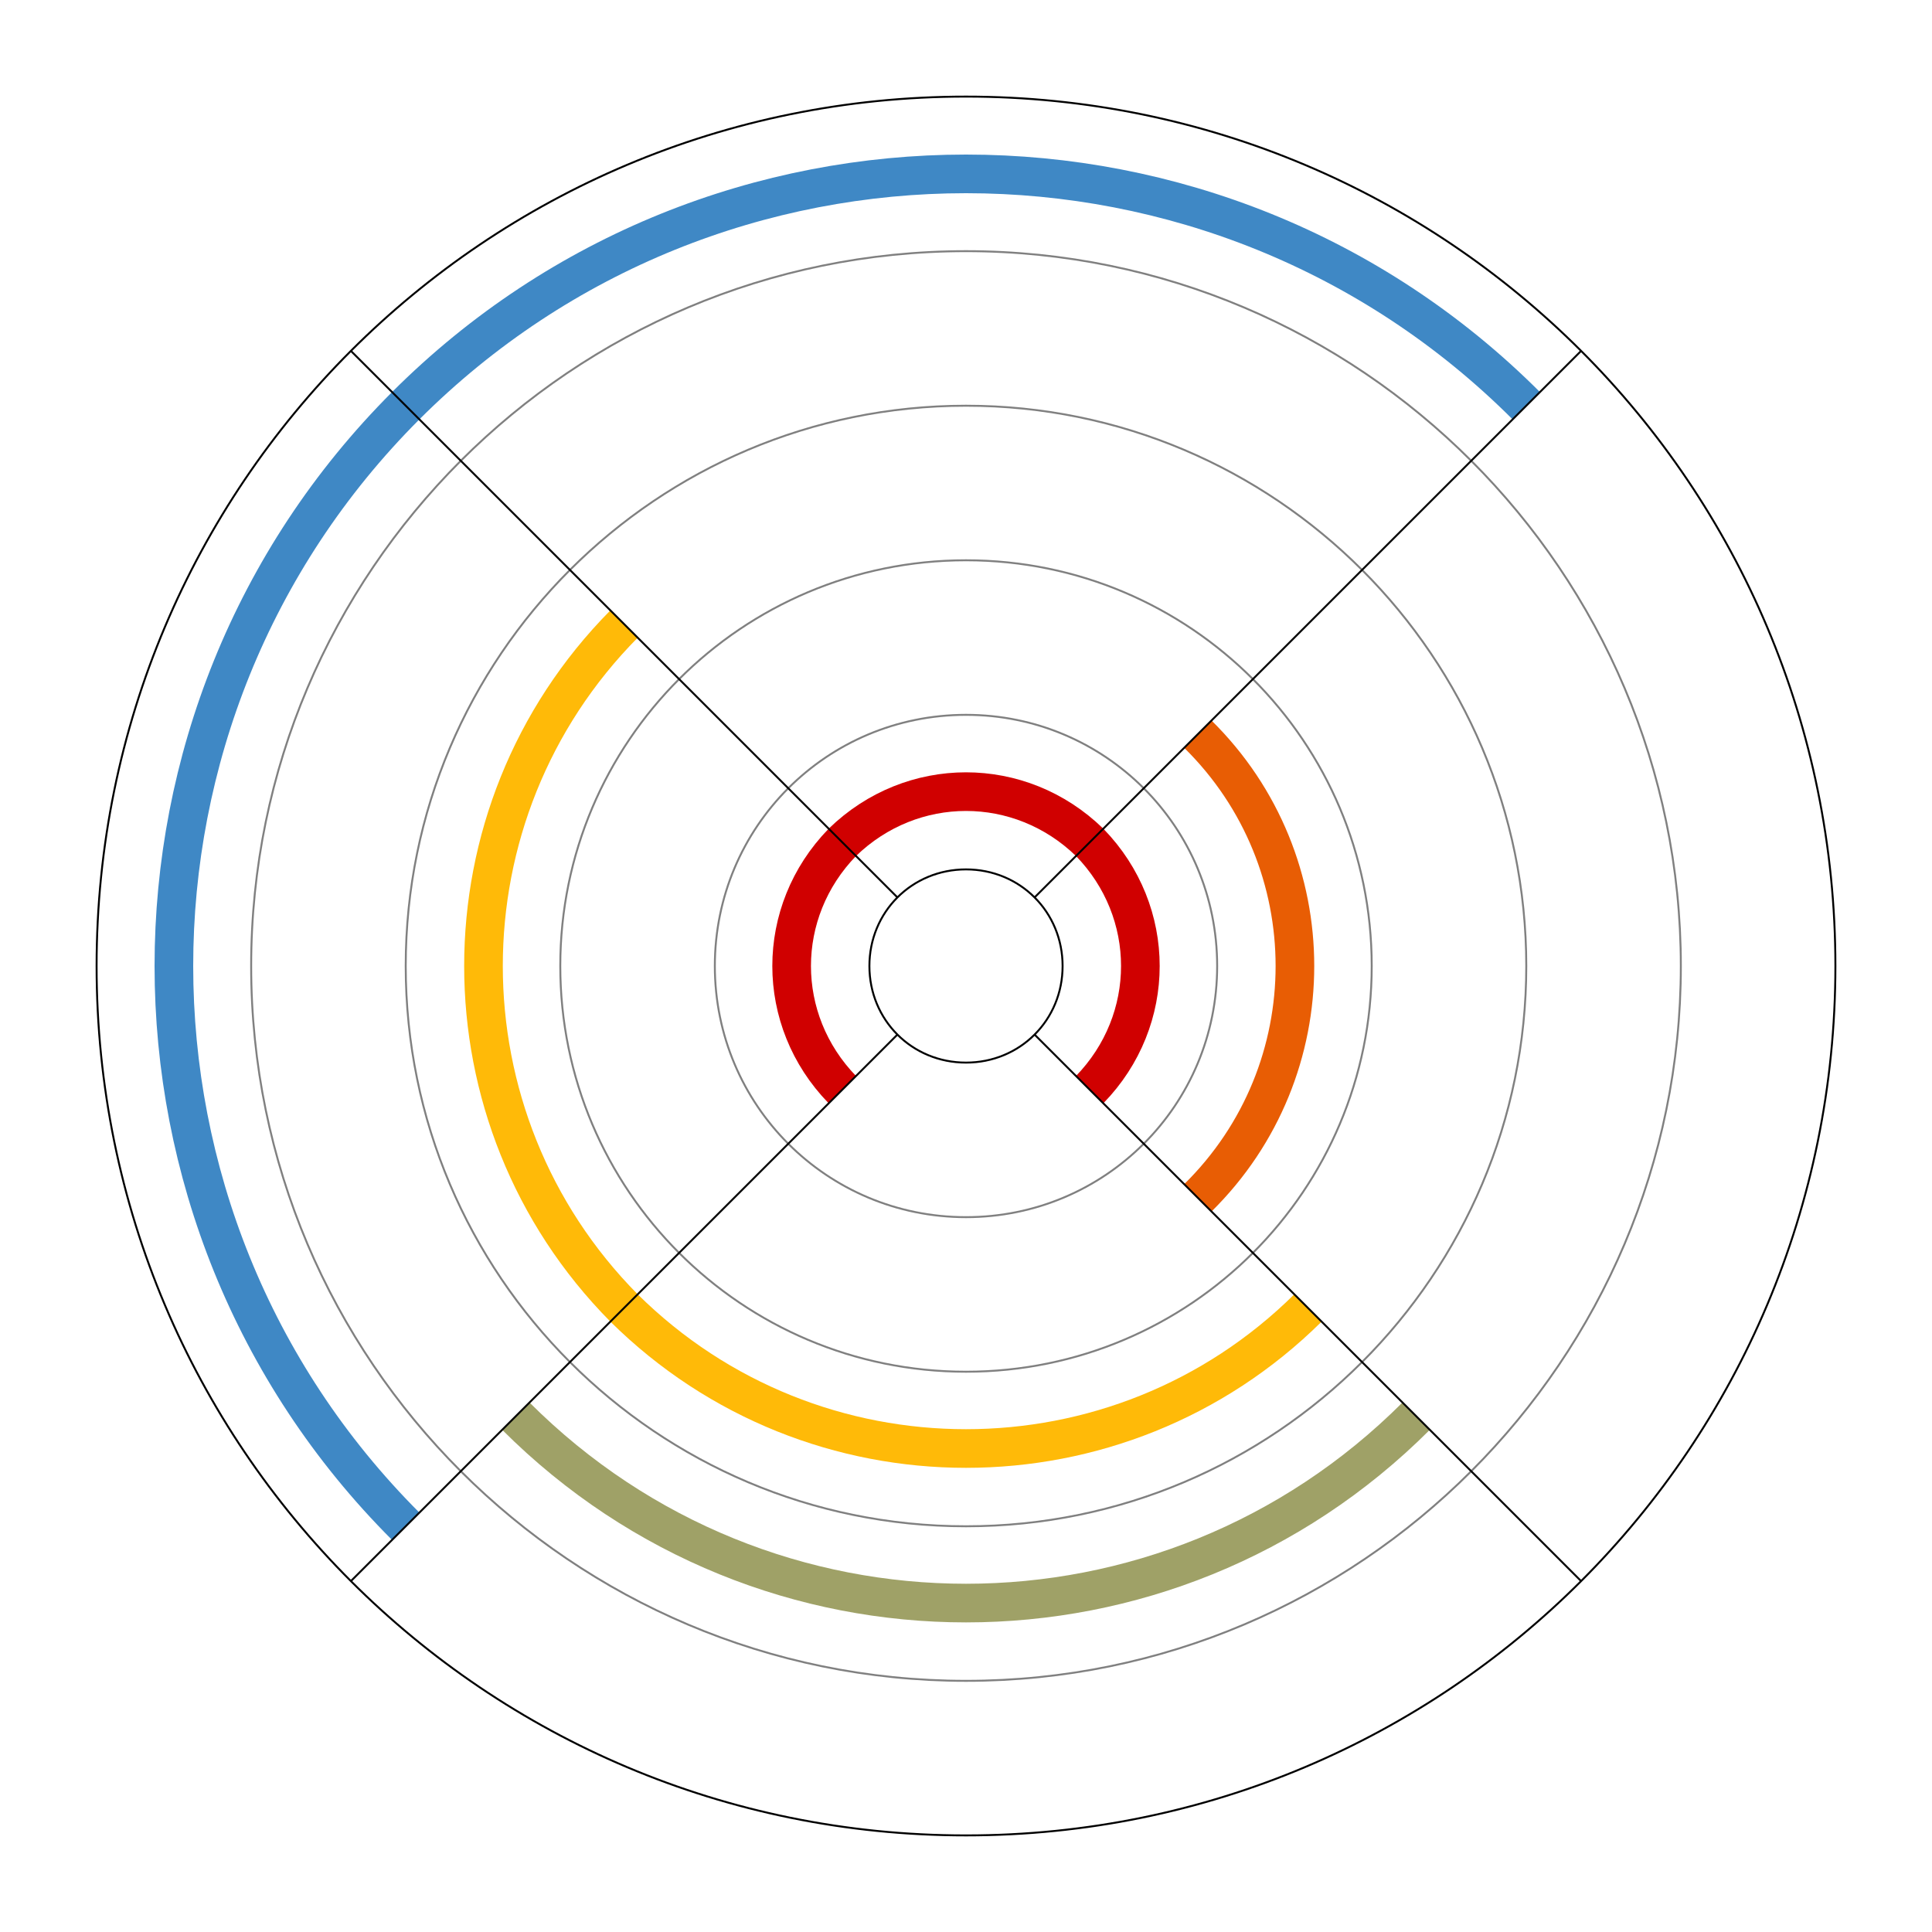
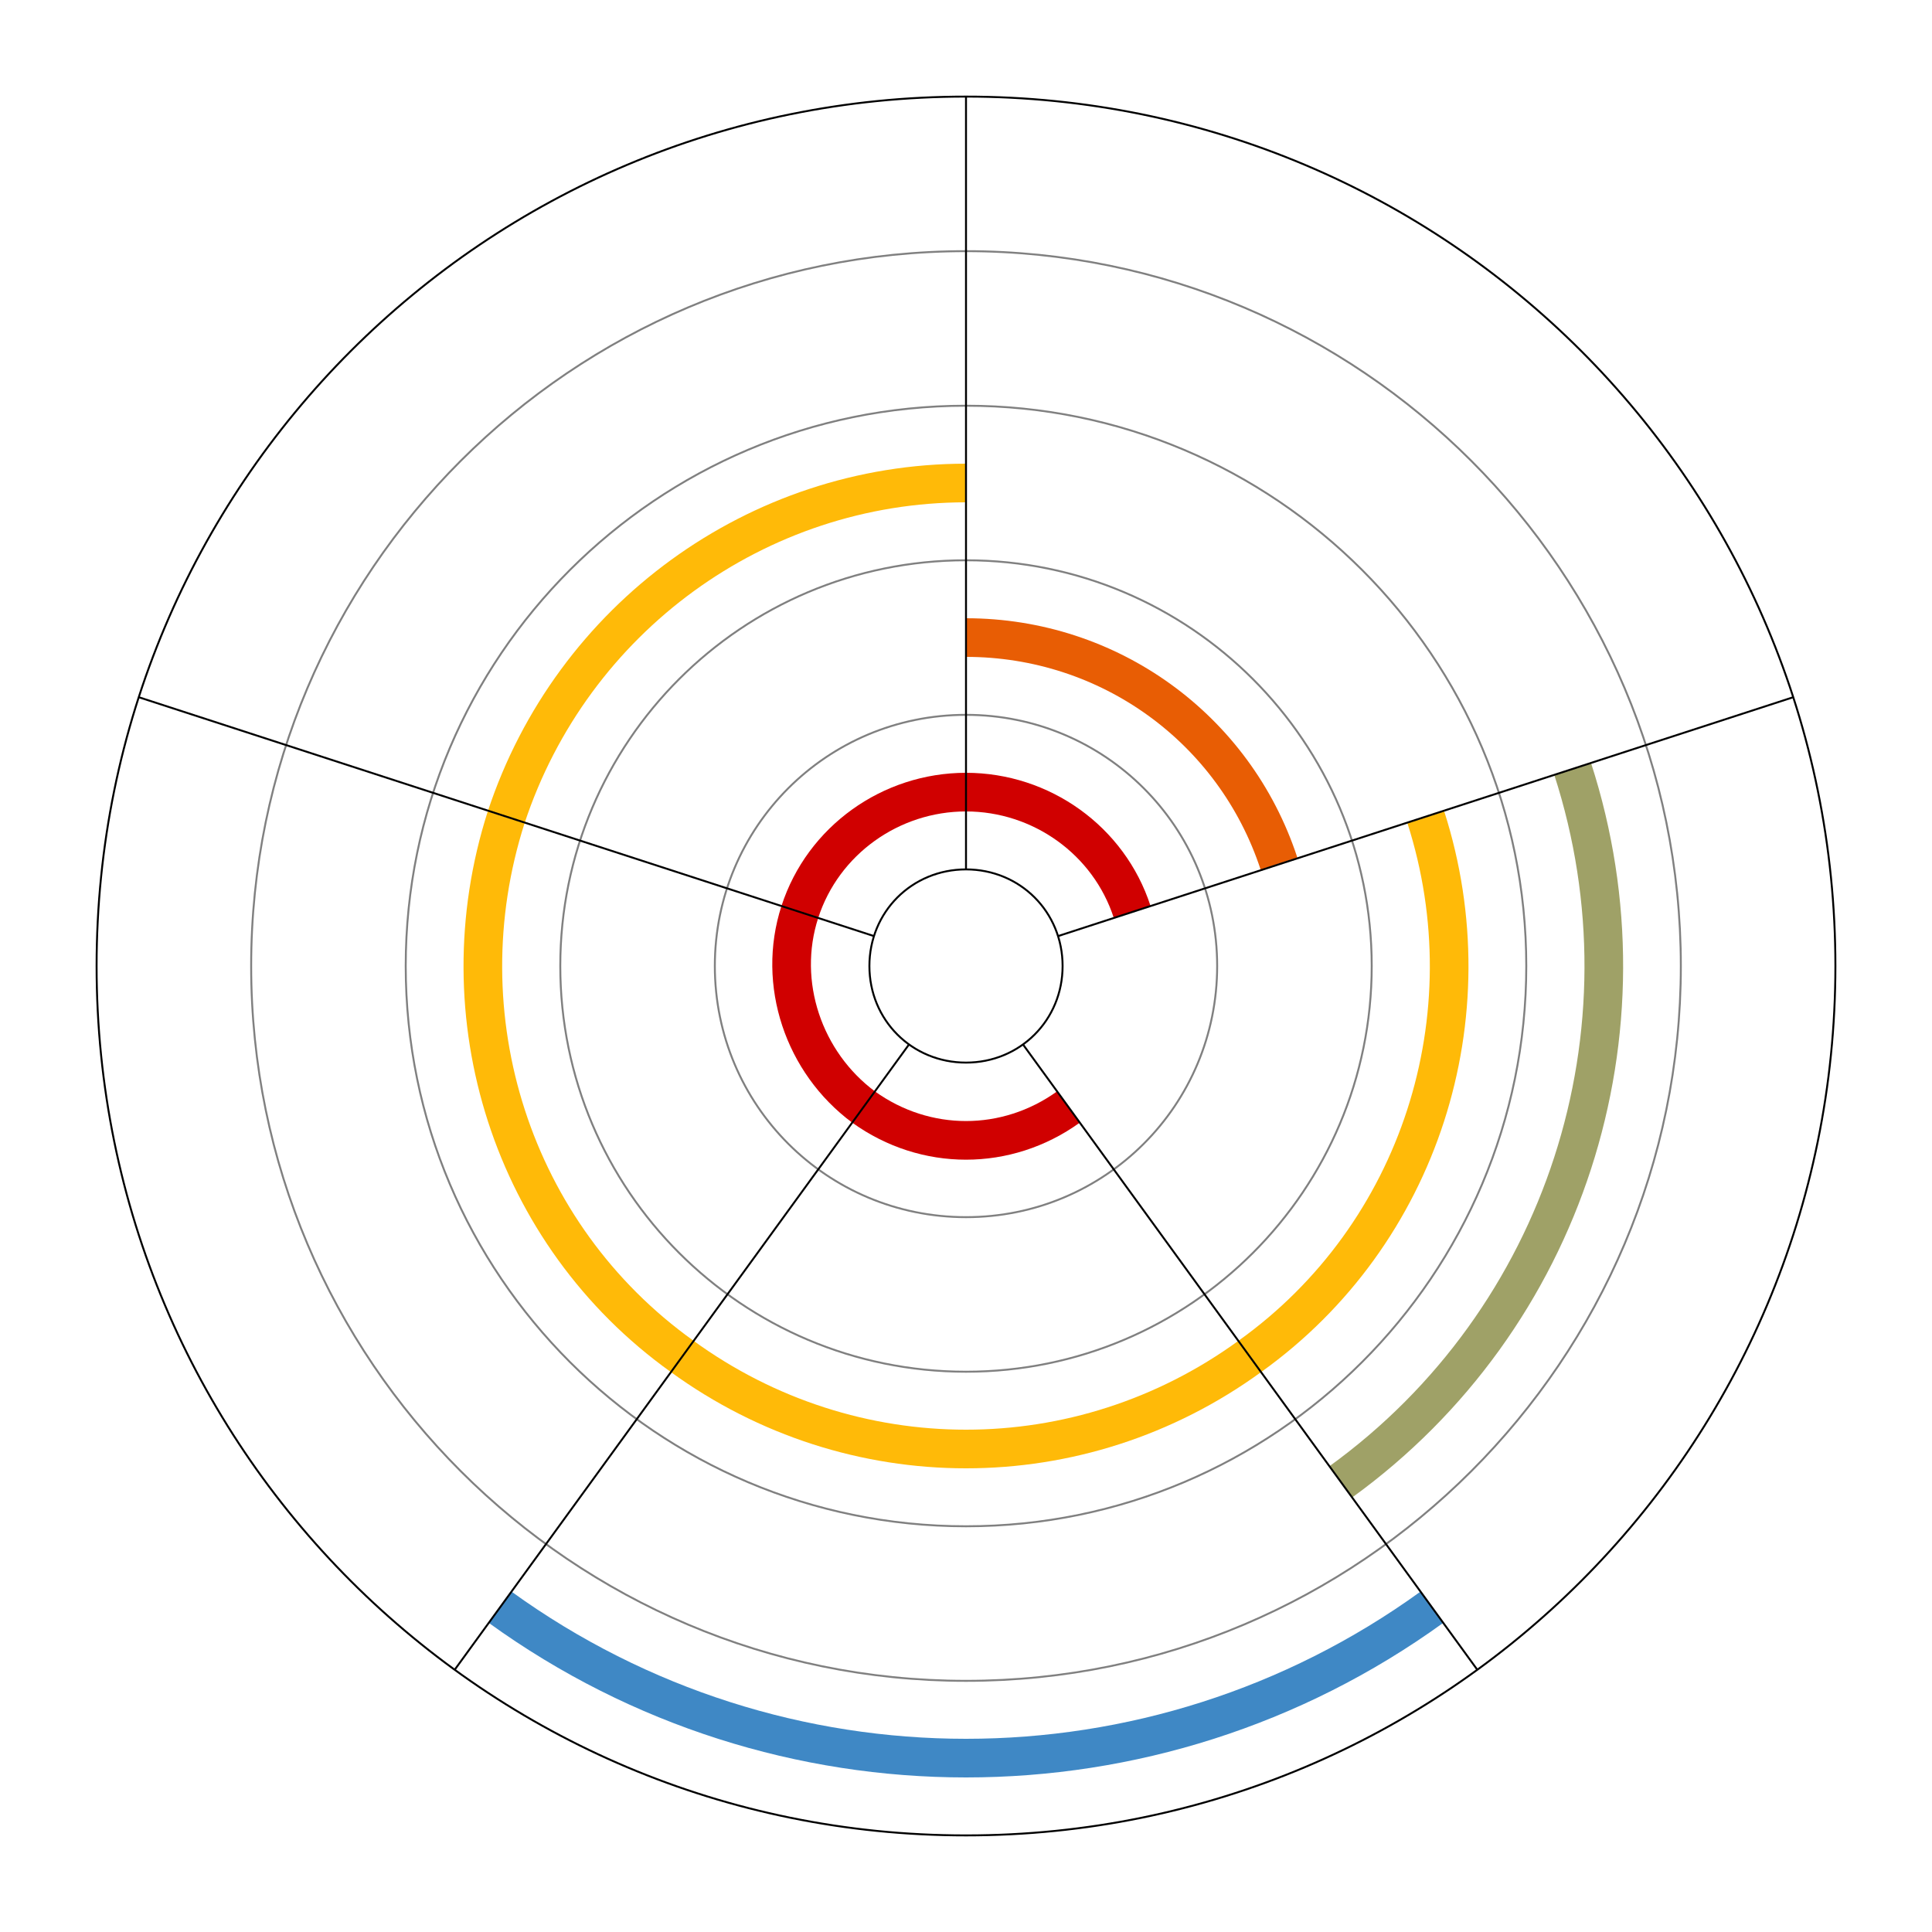
<svg xmlns="http://www.w3.org/2000/svg" width="256" height="256" viewBox="0 0 256 256">
  <rect x="-25.6" y="-25.6" width="307.2" height="307.2" fill="rgb(100%, 100%, 100%)" fill-opacity="1" />
  <path fill="none" stroke-width="0.001" stroke-linecap="butt" stroke-linejoin="miter" stroke="rgb(0%, 0%, 0%)" stroke-opacity="1" stroke-miterlimit="10" d="M 0.55 0.5 C 0.55 0.528 0.528 0.55 0.5 0.55 C 0.472 0.55 0.45 0.528 0.45 0.5 C 0.45 0.472 0.472 0.45 0.5 0.45 C 0.528 0.45 0.55 0.472 0.55 0.5 " transform="matrix(256, 0, 0, 256, 0, 0)" />
  <path fill="none" stroke-width="0.001" stroke-linecap="butt" stroke-linejoin="miter" stroke="rgb(0%, 0%, 0%)" stroke-opacity="1" stroke-miterlimit="10" d="M 0.95 0.5 C 0.95 0.749 0.749 0.95 0.5 0.95 C 0.251 0.95 0.05 0.749 0.05 0.5 C 0.05 0.251 0.251 0.05 0.5 0.05 C 0.749 0.05 0.95 0.251 0.95 0.5 " transform="matrix(256, 0, 0, 256, 0, 0)" />
  <path fill="none" stroke-width="0.001" stroke-linecap="butt" stroke-linejoin="miter" stroke="rgb(50%, 50%, 50%)" stroke-opacity="1" stroke-miterlimit="10" d="M 0.63 0.5 C 0.63 0.572 0.572 0.63 0.5 0.63 C 0.428 0.63 0.37 0.572 0.37 0.5 C 0.37 0.428 0.428 0.37 0.5 0.37 C 0.572 0.37 0.63 0.428 0.63 0.5 " transform="matrix(256, 0, 0, 256, 0, 0)" />
  <path fill="none" stroke-width="0.001" stroke-linecap="butt" stroke-linejoin="miter" stroke="rgb(50%, 50%, 50%)" stroke-opacity="1" stroke-miterlimit="10" d="M 0.71 0.5 C 0.71 0.616 0.616 0.71 0.5 0.71 C 0.384 0.71 0.29 0.616 0.29 0.5 C 0.29 0.384 0.384 0.29 0.5 0.29 C 0.616 0.29 0.71 0.384 0.71 0.5 " transform="matrix(256, 0, 0, 256, 0, 0)" />
  <path fill="none" stroke-width="0.001" stroke-linecap="butt" stroke-linejoin="miter" stroke="rgb(50%, 50%, 50%)" stroke-opacity="1" stroke-miterlimit="10" d="M 0.79 0.5 C 0.79 0.66 0.66 0.79 0.5 0.79 C 0.34 0.79 0.21 0.66 0.21 0.5 C 0.21 0.34 0.34 0.21 0.5 0.21 C 0.66 0.21 0.79 0.34 0.79 0.5 " transform="matrix(256, 0, 0, 256, 0, 0)" />
  <path fill="none" stroke-width="0.001" stroke-linecap="butt" stroke-linejoin="miter" stroke="rgb(50%, 50%, 50%)" stroke-opacity="1" stroke-miterlimit="10" d="M 0.87 0.5 C 0.87 0.704 0.704 0.87 0.5 0.87 C 0.296 0.87 0.13 0.704 0.13 0.5 C 0.13 0.296 0.296 0.13 0.5 0.13 C 0.704 0.13 0.87 0.296 0.87 0.5 " transform="matrix(256, 0, 0, 256, 0, 0)" />
-   <path fill="none" stroke-width="0.02" stroke-linecap="butt" stroke-linejoin="miter" stroke="rgb(81.569%, 0%, 0%)" stroke-opacity="1" stroke-miterlimit="10" d="M 0.564 0.436 C 0.599 0.472 0.599 0.528 0.564 0.564 " transform="matrix(256, 0, 0, 256, 0, 0)" />
-   <path fill="none" stroke-width="0.02" stroke-linecap="butt" stroke-linejoin="miter" stroke="rgb(90.98%, 36.471%, 1.569%)" stroke-opacity="1" stroke-miterlimit="10" d="M 0.62 0.38 C 0.687 0.446 0.687 0.554 0.62 0.62 " transform="matrix(256, 0, 0, 256, 0, 0)" />
-   <path fill="none" stroke-width="0.02" stroke-linecap="butt" stroke-linejoin="miter" stroke="rgb(100%, 72.941%, 3.137%)" stroke-opacity="1" stroke-miterlimit="10" d="M 0.677 0.677 C 0.579 0.774 0.421 0.774 0.323 0.677 " transform="matrix(256, 0, 0, 256, 0, 0)" />
-   <path fill="none" stroke-width="0.02" stroke-linecap="butt" stroke-linejoin="miter" stroke="rgb(62.353%, 63.137%, 40.392%)" stroke-opacity="1" stroke-miterlimit="10" d="M 0.733 0.733 C 0.604 0.862 0.396 0.862 0.267 0.733 " transform="matrix(256, 0, 0, 256, 0, 0)" />
-   <path fill="none" stroke-width="0.02" stroke-linecap="butt" stroke-linejoin="miter" stroke="rgb(81.569%, 0%, 0%)" stroke-opacity="1" stroke-miterlimit="10" d="M 0.436 0.564 C 0.401 0.528 0.401 0.472 0.436 0.436 " transform="matrix(256, 0, 0, 256, 0, 0)" />
-   <path fill="none" stroke-width="0.02" stroke-linecap="butt" stroke-linejoin="miter" stroke="rgb(100%, 72.941%, 3.137%)" stroke-opacity="1" stroke-miterlimit="10" d="M 0.323 0.677 C 0.226 0.579 0.226 0.421 0.323 0.323 " transform="matrix(256, 0, 0, 256, 0, 0)" />
-   <path fill="none" stroke-width="0.02" stroke-linecap="butt" stroke-linejoin="miter" stroke="rgb(24.706%, 53.333%, 77.255%)" stroke-opacity="1" stroke-miterlimit="10" d="M 0.21 0.79 C 0.05 0.63 0.05 0.37 0.21 0.21 " transform="matrix(256, 0, 0, 256, 0, 0)" />
-   <path fill="none" stroke-width="0.02" stroke-linecap="butt" stroke-linejoin="miter" stroke="rgb(81.569%, 0%, 0%)" stroke-opacity="1" stroke-miterlimit="10" d="M 0.436 0.436 C 0.472 0.401 0.528 0.401 0.564 0.436 " transform="matrix(256, 0, 0, 256, 0, 0)" />
-   <path fill="none" stroke-width="0.02" stroke-linecap="butt" stroke-linejoin="miter" stroke="rgb(24.706%, 53.333%, 77.255%)" stroke-opacity="1" stroke-miterlimit="10" d="M 0.21 0.21 C 0.37 0.05 0.63 0.05 0.79 0.21 " transform="matrix(256, 0, 0, 256, 0, 0)" />
-   <path fill="none" stroke-width="0.001" stroke-linecap="butt" stroke-linejoin="miter" stroke="rgb(0%, 0%, 0%)" stroke-opacity="1" stroke-miterlimit="10" d="M 0 0.05 L 0 0.45 " transform="matrix(181.0193, -181.0193, 181.0193, 181.0193, 128, 128)" />
-   <path fill="none" stroke-width="0.001" stroke-linecap="butt" stroke-linejoin="miter" stroke="rgb(0%, 0%, 0%)" stroke-opacity="1" stroke-miterlimit="10" d="M 0 0.05 L 0 0.45 " transform="matrix(181.0193, 181.0193, -181.0193, 181.0193, 128, 128)" />
-   <path fill="none" stroke-width="0.001" stroke-linecap="butt" stroke-linejoin="miter" stroke="rgb(0%, 0%, 0%)" stroke-opacity="1" stroke-miterlimit="10" d="M 0 0.05 L -0 0.45 " transform="matrix(-181.0193, 181.0193, -181.0193, -181.0193, 128, 128)" />
-   <path fill="none" stroke-width="0.001" stroke-linecap="butt" stroke-linejoin="miter" stroke="rgb(0%, 0%, 0%)" stroke-opacity="1" stroke-miterlimit="10" d="M -0 0.05 L -0 0.45 " transform="matrix(-181.0193, -181.0193, 181.0193, -181.0193, 128, 128)" />
+   <path fill="none" stroke-width="0.02" stroke-linecap="butt" stroke-linejoin="miter" stroke="rgb(81.569%, 0%, 0%)" stroke-opacity="1" stroke-miterlimit="10" d="M 0.5 0.41 C 0.539 0.41 0.574 0.435 0.586 0.472 " transform="matrix(256, 0, 0, 256, 0, 0)" />
+   <path fill="none" stroke-width="0.02" stroke-linecap="butt" stroke-linejoin="miter" stroke="rgb(90.98%, 36.471%, 1.569%)" stroke-opacity="1" stroke-miterlimit="10" d="M 0.5 0.33 C 0.574 0.33 0.639 0.377 0.662 0.447 " transform="matrix(256, 0, 0, 256, 0, 0)" />
+   <path fill="none" stroke-width="0.02" stroke-linecap="butt" stroke-linejoin="miter" stroke="rgb(100%, 72.941%, 3.137%)" stroke-opacity="1" stroke-miterlimit="10" d="M 0.738 0.423 C 0.771 0.526 0.735 0.639 0.647 0.702 " transform="matrix(256, 0, 0, 256, 0, 0)" />
+   <path fill="none" stroke-width="0.02" stroke-linecap="butt" stroke-linejoin="miter" stroke="rgb(62.353%, 63.137%, 40.392%)" stroke-opacity="1" stroke-miterlimit="10" d="M 0.814 0.398 C 0.858 0.534 0.81 0.683 0.694 0.767 " transform="matrix(256, 0, 0, 256, 0, 0)" />
+   <path fill="none" stroke-width="0.02" stroke-linecap="butt" stroke-linejoin="miter" stroke="rgb(81.569%, 0%, 0%)" stroke-opacity="1" stroke-miterlimit="10" d="M 0.553 0.573 C 0.521 0.596 0.479 0.596 0.447 0.573 " transform="matrix(256, 0, 0, 256, 0, 0)" />
+   <path fill="none" stroke-width="0.02" stroke-linecap="butt" stroke-linejoin="miter" stroke="rgb(100%, 72.941%, 3.137%)" stroke-opacity="1" stroke-miterlimit="10" d="M 0.647 0.702 C 0.559 0.766 0.441 0.766 0.353 0.702 " transform="matrix(256, 0, 0, 256, 0, 0)" />
+   <path fill="none" stroke-width="0.02" stroke-linecap="butt" stroke-linejoin="miter" stroke="rgb(24.706%, 53.333%, 77.255%)" stroke-opacity="1" stroke-miterlimit="10" d="M 0.741 0.832 C 0.597 0.936 0.403 0.936 0.259 0.832 " transform="matrix(256, 0, 0, 256, 0, 0)" />
+   <path fill="none" stroke-width="0.02" stroke-linecap="butt" stroke-linejoin="miter" stroke="rgb(81.569%, 0%, 0%)" stroke-opacity="1" stroke-miterlimit="10" d="M 0.447 0.573 C 0.416 0.55 0.402 0.509 0.414 0.472 " transform="matrix(256, 0, 0, 256, 0, 0)" />
+   <path fill="none" stroke-width="0.02" stroke-linecap="butt" stroke-linejoin="miter" stroke="rgb(100%, 72.941%, 3.137%)" stroke-opacity="1" stroke-miterlimit="10" d="M 0.353 0.702 C 0.265 0.639 0.229 0.526 0.262 0.423 " transform="matrix(256, 0, 0, 256, 0, 0)" />
+   <path fill="none" stroke-width="0.02" stroke-linecap="butt" stroke-linejoin="miter" stroke="rgb(81.569%, 0%, 0%)" stroke-opacity="1" stroke-miterlimit="10" d="M 0.414 0.472 C 0.426 0.435 0.461 0.41 0.5 0.41 " transform="matrix(256, 0, 0, 256, 0, 0)" />
+   <path fill="none" stroke-width="0.02" stroke-linecap="butt" stroke-linejoin="miter" stroke="rgb(100%, 72.941%, 3.137%)" stroke-opacity="1" stroke-miterlimit="10" d="M 0.262 0.423 C 0.296 0.32 0.392 0.25 0.5 0.25 " transform="matrix(256, 0, 0, 256, 0, 0)" />
+   <path fill="none" stroke-width="0.001" stroke-linecap="butt" stroke-linejoin="miter" stroke="rgb(0%, 0%, 0%)" stroke-opacity="1" stroke-miterlimit="10" d="M 0 0.05 L -0 0.45 " transform="matrix(-256, 0.000000000000031351, -0.000000000000031351, -256, 128, 128)" />
+   <path fill="none" stroke-width="0.001" stroke-linecap="butt" stroke-linejoin="miter" stroke="rgb(0%, 0%, 0%)" stroke-opacity="1" stroke-miterlimit="10" d="M 0 0.05 L -0 0.45 " transform="matrix(-79.10835, -243.4705, 243.4705, -79.10835, 128, 128)" />
+   <path fill="none" stroke-width="0.001" stroke-linecap="butt" stroke-linejoin="miter" stroke="rgb(0%, 0%, 0%)" stroke-opacity="1" stroke-miterlimit="10" d="M -0 0.05 L -0 0.45 " transform="matrix(207.1084, -150.473, 150.473, 207.1084, 128, 128)" />
+   <path fill="none" stroke-width="0.001" stroke-linecap="butt" stroke-linejoin="miter" stroke="rgb(0%, 0%, 0%)" stroke-opacity="1" stroke-miterlimit="10" d="M 0 0.05 L 0 0.45 " transform="matrix(207.1084, 150.473, -150.473, 207.1084, 128, 128)" />
+   <path fill="none" stroke-width="0.001" stroke-linecap="butt" stroke-linejoin="miter" stroke="rgb(0%, 0%, 0%)" stroke-opacity="1" stroke-miterlimit="10" d="M -0 0.05 L 0 0.45 " transform="matrix(-79.10835, 243.4705, -243.4705, -79.10835, 128, 128)" />
</svg>
